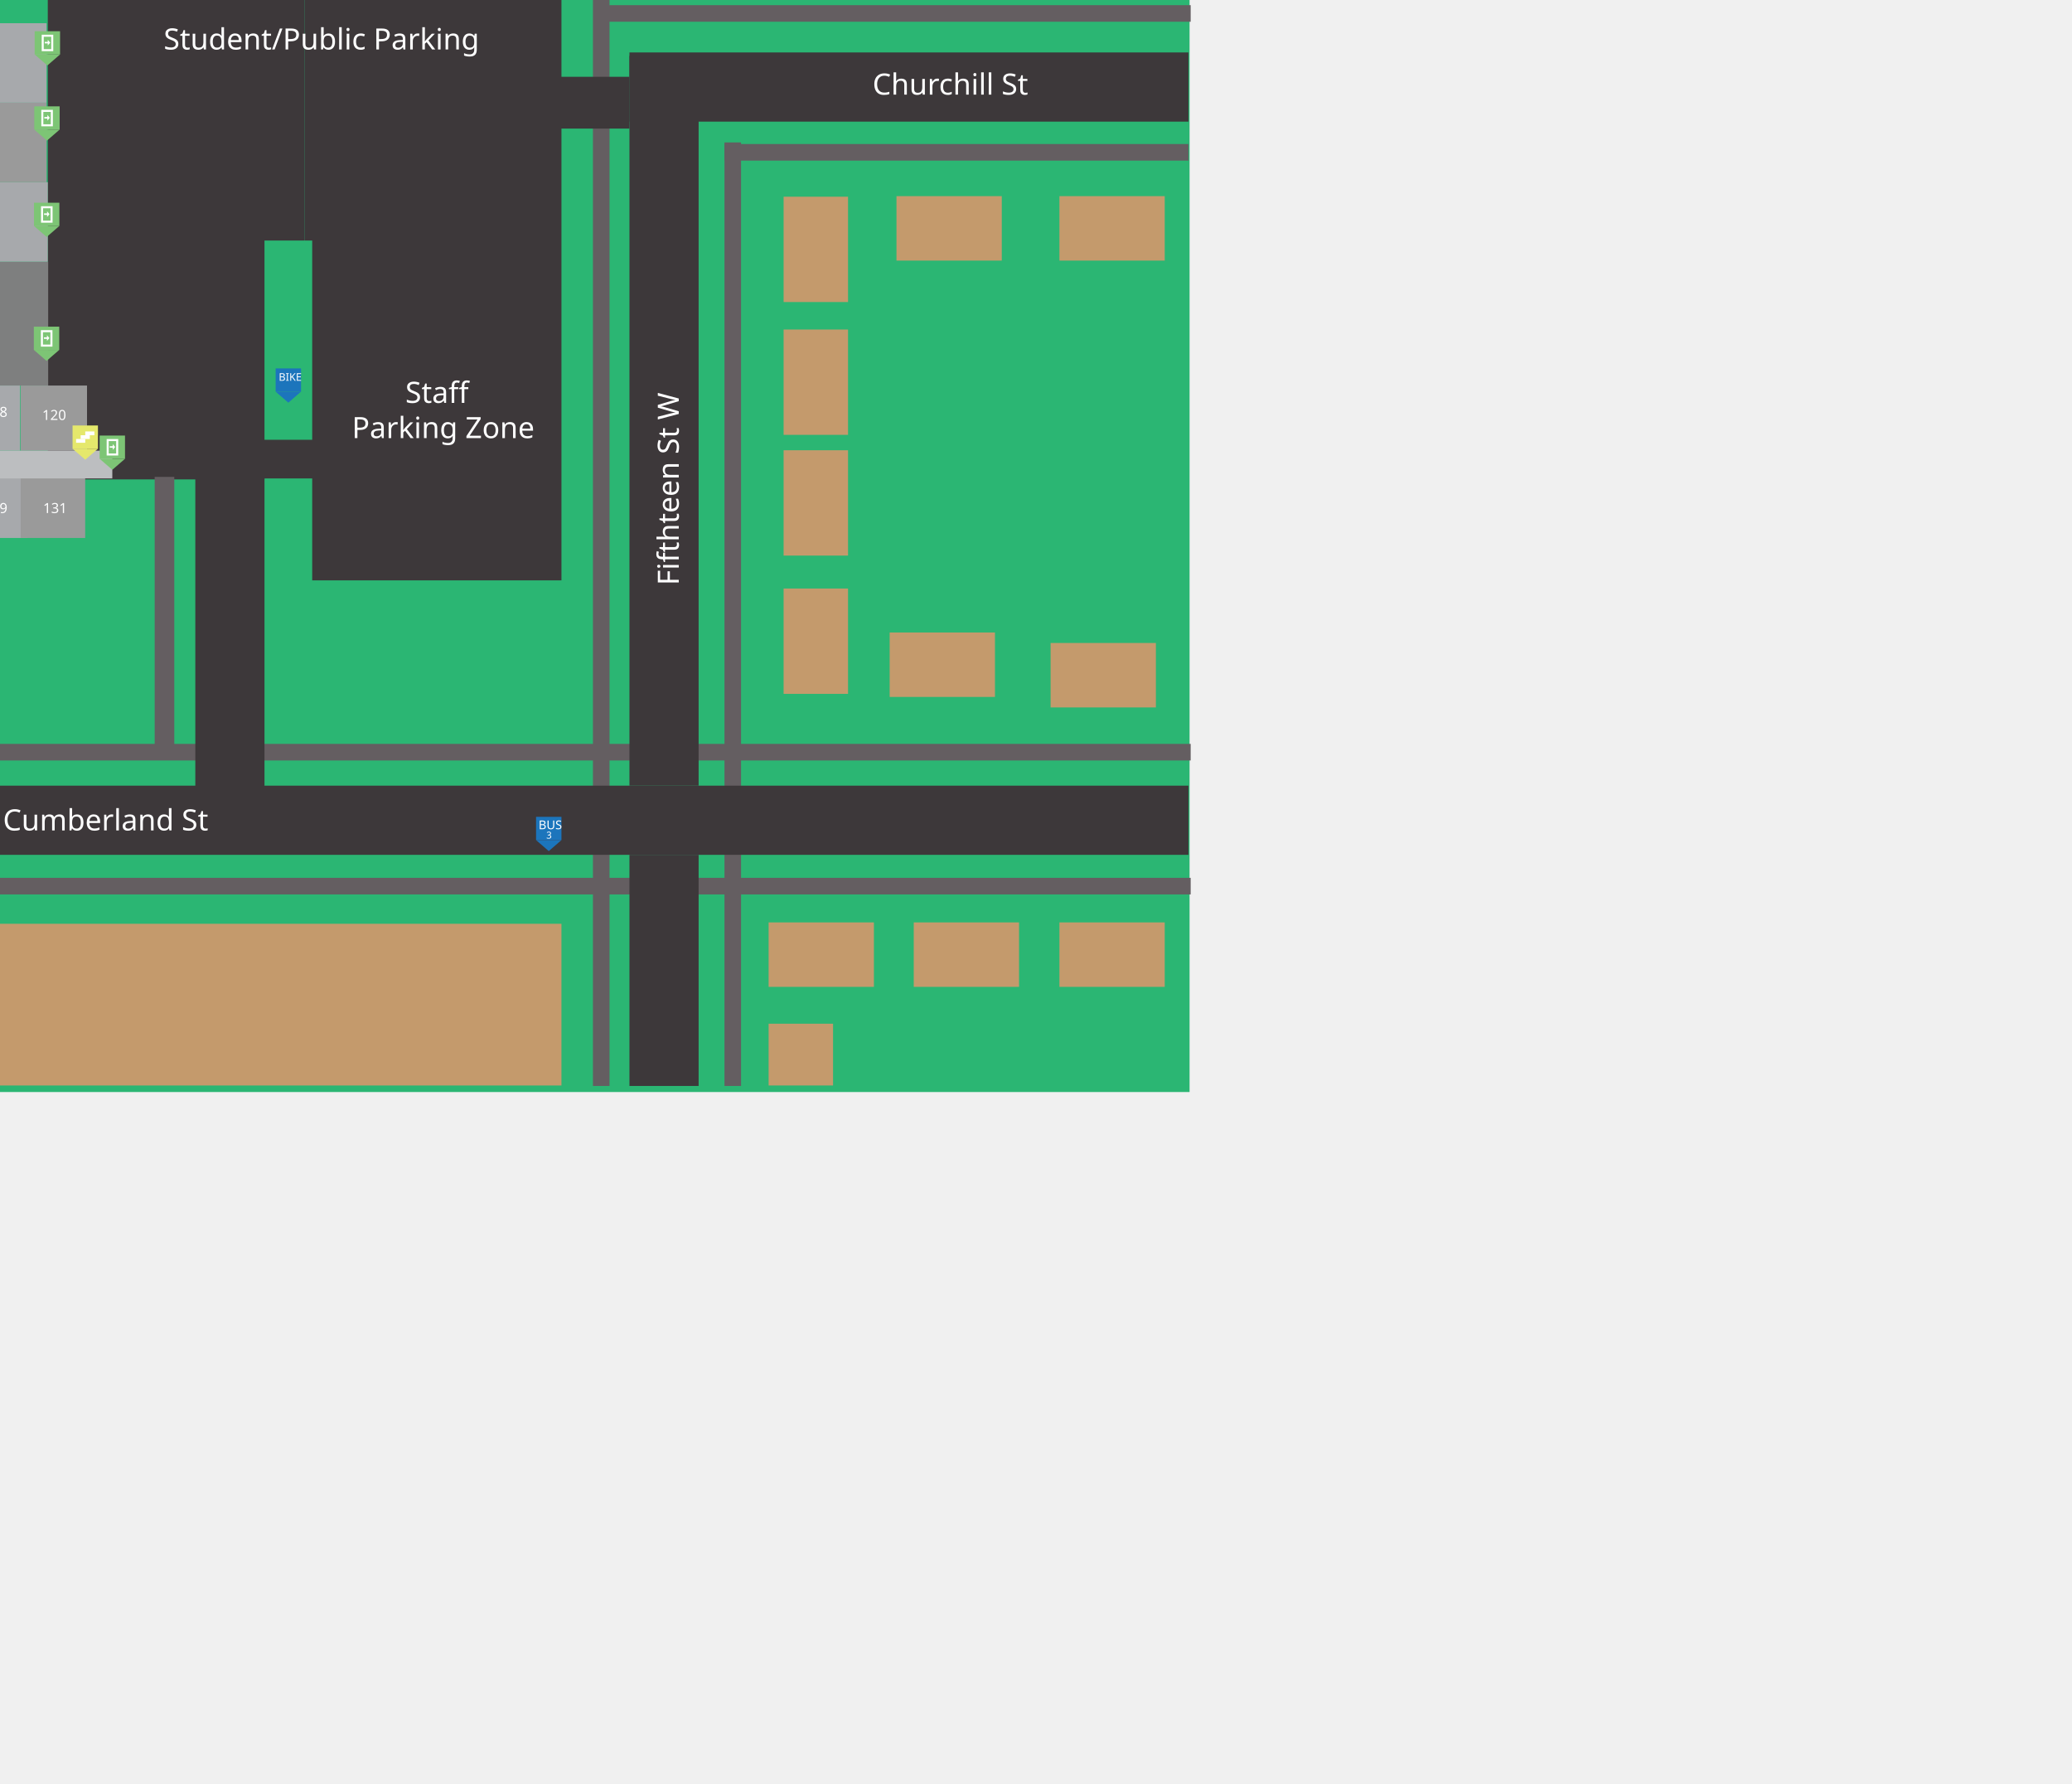
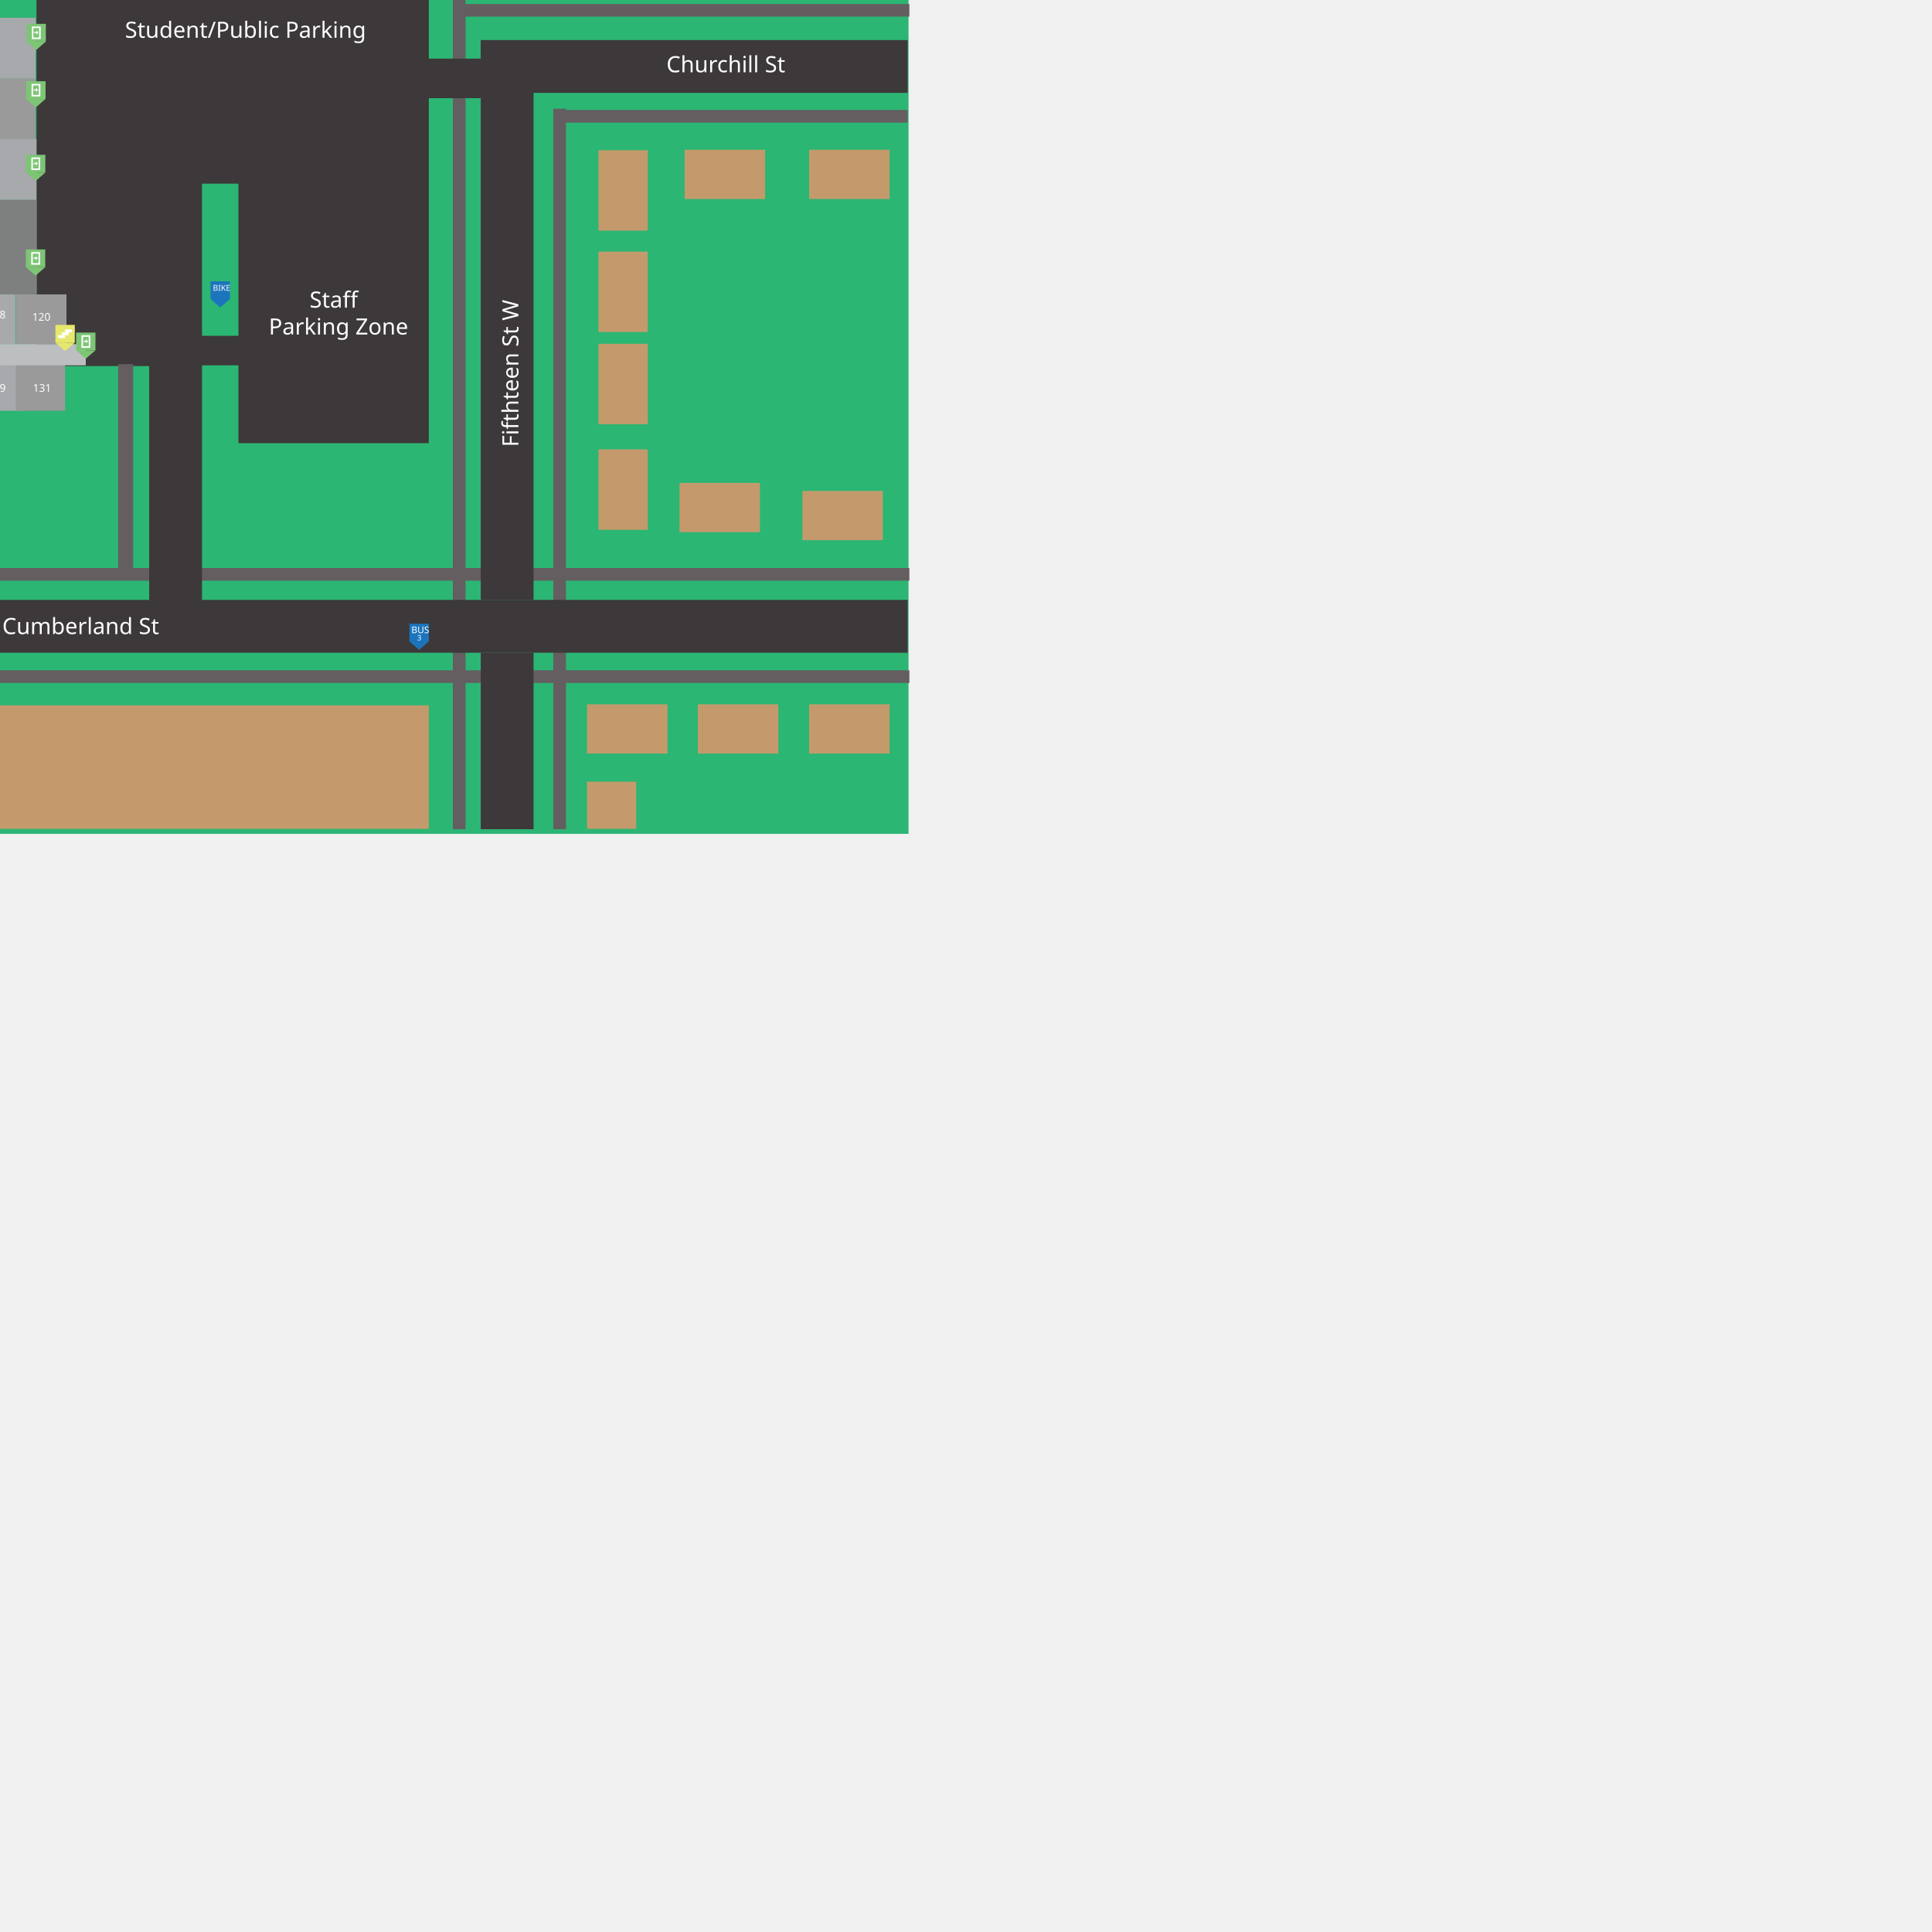
- <svg xmlns="http://www.w3.org/2000/svg" version="1.0" id="Layer_1" x="0px" y="0px" xml:space="preserve">
+ <svg xmlns="http://www.w3.org/2000/svg" version="1.0" id="Layer_1" x="0px" y="0px" width="5000px" height="5000px" viewBox="0 0 5000 5000" enable-background="new 0 0 0 0" xml:space="preserve">
  <rect x="-1739.838" y="-1353.998" fill="#2BB673" width="4091.112" height="3511.964" />
  <rect x="-1739.838" y="45.842" fill="#6D6E71" width="774.14" height="1015.501" />
  <rect x="-1449.428" y="945.362" fill="#9A9A9A" width="449.448" height="119.164" />
  <rect x="94.442" y="-134.263" fill="#3D383A" width="507.655" height="1081.632" />
  <rect x="-1008.969" y="945.457" fill="#BCBEC0" width="130.766" height="117.616" />
  <rect x="-1580.524" y="517.079" fill="#BCBEC0" width="672.974" height="428.378" />
  <rect x="-973.333" y="947.076" fill="#A7A9AC" width="59.495" height="31.994" />
  <polygon fill="#E5E86C" points="-990.923,1027.518 -1003.465,1016.656 -1016.007,1005.794 -990.923,1005.794 -965.838,1005.794   -978.381,1016.656 " />
  <rect x="-1016.007" y="959.868" fill="#E5E86C" width="50.169" height="45.926" />
  <rect x="-1009.036" y="986.553" fill="#FFFFFF" width="18.113" height="7.441" />
  <rect x="-999.979" y="979.109" fill="#FFFFFF" width="18.114" height="7.443" />
  <rect x="-990.922" y="971.668" fill="#FFFFFF" width="18.113" height="7.441" />
  <polygon fill="#E5E86C" points="-943.586,958.23 -956.128,947.369 -968.67,936.507 -943.586,936.507 -918.501,936.507   -931.044,947.369 " />
  <rect x="-968.67" y="890.581" fill="#E5E86C" width="50.169" height="45.926" />
  <rect x="-955.821" y="909.213" fill="none" stroke="#FFFFFF" stroke-width="3" stroke-miterlimit="10" width="24.473" height="17.844" />
  <line fill="none" stroke="#FFFFFF" stroke-width="3" stroke-miterlimit="10" x1="-950.217" y1="905.908" x2="-950.217" y2="897.517" />
  <polygon fill="#FFFFFF" points="-950.217,895.089 -947.414,897.516 -944.611,899.943 -950.217,899.943 -955.821,899.943   -953.019,897.516 " />
  <line fill="none" stroke="#FFFFFF" stroke-width="3" stroke-miterlimit="10" x1="-936.953" y1="894.534" x2="-936.953" y2="902.926" />
  <polygon fill="#FFFFFF" points="-936.953,905.354 -939.756,902.927 -942.559,900.499 -936.953,900.499 -931.349,900.499   -934.151,902.927 " />
  <rect x="-907.551" y="745.088" fill="#A7A9AC" width="103.072" height="145.493" />
  <rect x="-804.479" y="835.705" fill="#BCBEC0" width="29.498" height="54.876" />
  <rect x="-804.479" y="745.088" fill="#9A9A9A" width="101.834" height="90.617" />
  <rect x="-774.98" y="835.705" fill="#9A9A9A" width="72.336" height="54.876" />
  <rect x="-702.645" y="835.705" fill="#A7A9AC" width="72.336" height="54.876" />
  <rect x="-630.309" y="835.705" fill="#BCBEC0" width="29.498" height="54.876" />
  <rect x="-702.645" y="745.088" fill="#A7A9AC" width="101.834" height="90.617" />
  <rect x="-600.811" y="779.587" fill="#9A9A9A" width="101.834" height="110.994" />
  <rect x="-979.621" y="517.079" fill="#BCBEC0" width="814.898" height="36.876" />
  <rect x="-600.811" y="745.088" fill="#9A9A9A" width="44.819" height="59.998" />
  <rect x="-804.479" y="553.955" fill="#7E7F7F" width="305.502" height="191.133" />
  <rect x="-555.991" y="745.088" fill="#7E7F7F" width="57.015" height="34.499" />
  <rect x="-907.551" y="699.021" fill="#7E7F7F" width="103.072" height="46.496" />
  <rect x="-906.313" y="553.955" fill="#9A9A9A" width="101.834" height="145.065" />
  <rect x="-878.203" y="943.909" fill="#A7A9AC" width="101.834" height="119.164" />
  <polygon fill="#E5E86C" points="-896.256,1027.819 -908.798,1016.958 -921.34,1006.096 -896.256,1006.096 -871.171,1006.096   -883.714,1016.958 " />
  <rect x="-921.34" y="960.17" fill="#E5E86C" width="50.169" height="45.926" />
  <rect x="-914.369" y="986.854" fill="#FFFFFF" width="18.113" height="7.441" />
  <rect x="-905.313" y="979.411" fill="#FFFFFF" width="18.114" height="7.443" />
  <rect x="-896.255" y="971.97" fill="#FFFFFF" width="18.113" height="7.441" />
  <polygon fill="#E5E86C" points="-844.287,1016.957 -856.829,1006.096 -869.371,995.233 -844.287,995.233 -819.202,995.233   -831.745,1006.096 " />
  <rect x="-869.371" y="949.308" fill="#E5E86C" width="50.169" height="45.926" />
  <rect x="-862.4" y="975.992" fill="#FFFFFF" width="18.113" height="7.441" />
  <rect x="-853.344" y="968.549" fill="#FFFFFF" width="18.114" height="7.443" />
  <rect x="-844.286" y="961.107" fill="#FFFFFF" width="18.113" height="7.441" />
  <rect x="-776.369" y="944.683" fill="#9A9A9A" width="277.393" height="119.164" />
  <rect x="-659.786" y="943.909" fill="#A7A9AC" width="44.227" height="122.07" />
  <rect x="-450.996" y="945.362" fill="#A7A9AC" width="56.997" height="122.07" />
  <polygon fill="#E5E86C" points="-422.498,1030.723 -435.04,1019.861 -447.582,1008.999 -422.498,1008.999 -397.413,1008.999   -409.956,1019.861 " />
  <rect x="-447.582" y="963.073" fill="#E5E86C" width="50.169" height="45.926" />
  <rect x="-440.611" y="989.758" fill="#FFFFFF" width="18.113" height="7.441" />
  <rect x="-431.555" y="982.314" fill="#FFFFFF" width="18.114" height="7.443" />
  <rect x="-422.497" y="974.873" fill="#FFFFFF" width="18.113" height="7.441" />
  <path fill="#CD73AE" d="M-844.98,913.544" />
  <rect x="-452.301" y="790.396" fill="#A7A9AC" width="119.799" height="100.185" />
  <rect x="-332.502" y="790.396" fill="#9A9A9A" width="119.799" height="100.185" />
  <rect x="-452.301" y="690.212" fill="#9A9A9A" width="112.299" height="100.185" />
  <rect x="-340.002" y="690.212" fill="#A7A9AC" width="127.299" height="100.185" />
  <rect x="-452.301" y="553.955" fill="#A7A9AC" width="107.519" height="136.257" />
  <rect x="-332.502" y="553.955" fill="#9A9A9A" width="119.799" height="136.257" />
  <rect x="-349.501" y="553.955" fill="#7E7F7F" width="33.998" height="136.257" />
  <rect x="-164.723" y="761.879" fill="#9A9A9A" width="102.207" height="128.702" />
  <polygon fill="#27AAE1" points="-113.62,851.659 -126.162,840.798 -138.704,829.936 -113.62,829.936 -88.535,829.936   -101.078,840.798 " />
  <rect x="-138.704" y="784.01" fill="#27AAE1" width="50.169" height="45.926" />
  <circle fill="#FFFFFF" cx="-125.619" cy="795.703" r="3.318" />
  <rect x="-128.938" y="799.986" fill="#FFFFFF" width="6.637" height="14.299" />
  <rect x="-128.938" y="814.285" fill="#FFFFFF" width="2.627" height="9.734" />
  <rect x="-125.066" y="814.285" fill="#FFFFFF" width="2.766" height="9.734" />
  <rect x="-122.301" y="799.986" fill="#FFFFFF" width="2.766" height="9.734" />
  <rect x="-131.703" y="799.986" fill="#FFFFFF" width="2.766" height="9.734" />
  <rect x="-115.103" y="791.854" transform="matrix(0.9806 0.1959 -0.1959 0.9806 156.2878 37.9564)" fill="#FFFFFF" width="2.767" height="34.276" />
  <circle fill="#FFFFFF" cx="-100.344" cy="795.554" r="3.318" />
  <rect x="-103.662" y="814.136" fill="#FFFFFF" width="2.627" height="9.734" />
  <rect x="-99.791" y="814.136" fill="#FFFFFF" width="2.766" height="9.734" />
  <rect x="-98.409" y="798.988" transform="matrix(0.9001 -0.4356 0.4356 0.9001 -359.8463 38.0078)" fill="#FFFFFF" width="2.766" height="9.735" />
  <rect x="-105.045" y="798.988" transform="matrix(0.8936 0.4489 -0.4489 0.8936 349.8253 132.0827)" fill="#FFFFFF" width="2.765" height="9.735" />
  <polygon fill="#FFFFFF" points="-100.343,799.839 -96.999,806.986 -93.656,814.138 -100.343,814.138 -107.028,814.138   -103.685,806.986 " />
  <rect x="-164.723" y="517.079" fill="#7E7F7F" width="259.953" height="244.8" />
  <rect x="-62.516" y="761.879" fill="#A7A9AC" width="102.207" height="128.702" />
  <rect x="40.896" y="761.879" fill="#9A9A9A" width="131.104" height="128.702" />
  <rect x="-62.516" y="943.909" fill="#A7A9AC" width="116.516" height="119.164" />
  <rect x="40.896" y="943.909" fill="#9A9A9A" width="127.485" height="119.164" />
  <rect x="-172" y="943.909" fill="#9A9A9A" width="109.34" height="119.164" />
  <rect x="143.418" y="840.797" fill="#E5E86C" width="50.169" height="45.926" />
  <rect x="150.389" y="867.481" fill="#FFFFFF" width="18.113" height="7.441" />
  <rect x="159.445" y="860.038" fill="#FFFFFF" width="18.114" height="7.443" />
  <rect x="168.503" y="852.597" fill="#FFFFFF" width="18.113" height="7.441" />
  <rect x="-164.723" y="360" fill="#A7A9AC" width="259.165" height="157.079" />
  <rect x="-164.723" y="202.921" fill="#9A9A9A" width="256.723" height="157.079" />
  <rect x="-164.723" y="45.842" fill="#A7A9AC" width="256.723" height="157.079" />
  <rect x="-468.363" y="360" fill="#A7A9AC" width="256.723" height="157.079" />
  <rect x="-460.863" y="45.842" fill="#A7A9AC" width="256.723" height="198.158" />
  <rect x="-460.863" y="218" fill="#9A9A9A" width="256.723" height="142" />
  <rect x="-212.703" y="45.842" fill="#BCBEC0" width="47.98" height="844.739" />
  <rect x="-540" y="360" fill="#A7A9AC" width="52.802" height="157.079" />
  <rect x="-907.551" y="45.842" fill="#7E7F7F" width="420.353" height="314.158" />
  <rect x="-393.999" y="941.389" fill="#9A9A9A" width="117.332" height="126.044" />
  <rect x="-498.977" y="45.842" fill="#BCBEC0" width="47.98" height="844.739" />
  <rect x="-283" y="945.362" fill="#A7A9AC" width="117.34" height="119.164" />
  <rect x="-907.551" y="890.581" fill="#BCBEC0" width="1129.551" height="54.876" />
  <rect x="-981.865" y="45.842" fill="#BCBEC0" width="74.507" height="657.988" />
  <rect x="-907.551" y="360" fill="#9A9A9A" width="367.551" height="157.079" />
  <polygon fill="#E5E86C" points="-871.172,408.66 -883.714,397.799 -896.256,386.937 -871.172,386.937 -846.087,386.937   -858.63,397.799 " />
  <rect x="-896.256" y="341.011" fill="#E5E86C" width="50.169" height="45.926" />
  <rect x="-889.285" y="367.696" fill="#FFFFFF" width="18.113" height="7.441" />
  <rect x="-880.229" y="360.252" fill="#FFFFFF" width="18.114" height="7.443" />
  <rect x="-871.171" y="352.811" fill="#FFFFFF" width="18.113" height="7.441" />
  <rect x="-1508.454" y="553.955" fill="#A7A9AC" width="528.833" height="336.626" />
  <rect x="-1194" y="45.842" fill="#9A9A9A" width="212.135" height="126.158" />
  <polygon fill="#E5E86C" points="-1135.832,132.762 -1148.374,121.9 -1160.916,111.038 -1135.832,111.038 -1110.747,111.038   -1123.29,121.9 " />
  <rect x="-1160.916" y="65.112" fill="#E5E86C" width="50.169" height="45.926" />
  <rect x="-1153.945" y="91.797" fill="#FFFFFF" width="18.113" height="7.441" />
  <rect x="-1144.889" y="84.354" fill="#FFFFFF" width="18.114" height="7.443" />
  <rect x="-1135.831" y="76.912" fill="#FFFFFF" width="18.113" height="7.441" />
  <polygon fill="#27AAE1" points="-856.015,947.368 -868.557,936.507 -881.099,925.645 -856.015,925.645 -830.93,925.645   -843.473,936.507 " />
  <rect x="-881.099" y="879.719" fill="#27AAE1" width="50.169" height="45.926" />
  <path fill="#FFFFFF" d="M-844.98,909.612c0-6.066-11.033-21.9-11.033-21.9s-10.931,15.834-10.931,21.9  c0,6.065,4.916,10.981,10.982,10.981C-849.899,920.594-844.98,915.678-844.98,909.612z" />
  <path fill="#CD73AE" d="M-286.653,918.02" />
  <polygon fill="#27AAE1" points="-297.688,951.844 -310.229,940.982 -322.771,930.12 -297.688,930.12 -272.603,930.12   -285.146,940.982 " />
  <rect x="-322.771" y="884.194" fill="#27AAE1" width="50.169" height="45.926" />
  <path fill="#FFFFFF" d="M-286.653,914.088c0-6.066-11.033-21.9-11.033-21.9s-10.931,15.834-10.931,21.9  c0,6.065,4.916,10.981,10.982,10.981C-291.572,925.069-286.653,920.153-286.653,914.088z" />
  <path fill="#CD73AE" d="M-213.297,690.213" />
  <polygon fill="#27AAE1" points="-224.331,724.037 -236.873,713.176 -249.415,702.313 -224.331,702.313 -199.246,702.313   -211.789,713.176 " />
  <rect x="-249.415" y="656.387" fill="#27AAE1" width="50.169" height="45.926" />
  <path fill="#FFFFFF" d="M-213.297,686.281c0-6.066-11.033-21.9-11.033-21.9s-10.931,15.834-10.931,21.9  c0,6.064,4.916,10.98,10.982,10.98C-218.216,697.262-213.297,692.346-213.297,686.281z" />
  <path fill="#CD73AE" d="M-1386.051,592.664" />
  <polygon fill="#27AAE1" points="-1397.085,626.488 -1409.627,615.627 -1422.169,604.764 -1397.085,604.764 -1372,604.764   -1384.543,615.627 " />
  <rect x="-1422.169" y="558.838" fill="#27AAE1" width="50.169" height="45.926" />
  <path fill="#FFFFFF" d="M-1386.051,588.732c0-6.066-11.033-21.9-11.033-21.9s-10.931,15.834-10.931,21.9  c0,6.064,4.916,10.98,10.982,10.98C-1390.97,599.713-1386.051,594.797-1386.051,588.732z" />
  <path fill="#CD73AE" d="M-1076.192,592.664" />
  <polygon fill="#27AAE1" points="-1087.227,626.488 -1099.769,615.627 -1112.311,604.764 -1087.227,604.764 -1062.142,604.764   -1074.685,615.627 " />
  <rect x="-1112.311" y="558.838" fill="#27AAE1" width="50.169" height="45.926" />
  <path fill="#FFFFFF" d="M-1076.192,588.732c0-6.066-11.033-21.9-11.033-21.9s-10.931,15.834-10.931,21.9  c0,6.064,4.916,10.98,10.982,10.98C-1081.111,599.713-1076.192,594.797-1076.192,588.732z" />
  <path fill="#CD73AE" d="M-487.943,468.273" />
  <polygon fill="#27AAE1" points="-498.978,502.098 -511.52,491.236 -524.062,480.373 -498.978,480.373 -473.893,480.373   -486.436,491.236 " />
  <rect x="-524.062" y="434.447" fill="#27AAE1" width="50.169" height="45.926" />
  <path fill="#FFFFFF" d="M-487.943,464.342c0-6.066-11.033-21.9-11.033-21.9s-10.931,15.834-10.931,21.9  c0,6.064,4.916,10.98,10.982,10.98C-492.862,475.322-487.943,470.406-487.943,464.342z" />
  <polygon fill="#E5E86C" points="168.502,908.446 155.96,897.585 143.418,886.723 168.502,886.723 193.587,886.723 181.044,897.585   " />
  <rect x="-614.193" y="1063.613" fill="#A7A9AC" width="115.217" height="71.457" />
  <rect x="-450.01" y="1067.433" fill="#7E7F7F" width="115.217" height="199.631" />
  <rect x="-614.657" y="1135.07" fill="#9A9A9A" width="117.332" height="131.993" />
  <rect x="-498.977" y="916.908" fill="#BCBEC0" width="47.98" height="350.155" />
  <polygon fill="#E06E6E" points="-498.978,1051.084 -511.52,1040.223 -524.062,1029.36 -498.978,1029.36 -473.893,1029.36   -486.436,1040.223 " />
  <rect x="-524.062" y="983.435" fill="#E06E6E" width="50.169" height="45.926" />
  <rect x="-501.979" y="994.745" fill="#FFFFFF" width="5.75" height="24.189" />
  <rect x="-511.072" y="1003.965" fill="#FFFFFF" width="24.189" height="5.75" />
  <rect x="-1580.524" y="944.684" fill="#BCBEC0" width="130.766" height="117.616" />
  <polygon fill="#E5E86C" points="-1562.498,1012.656 -1575.04,1001.795 -1587.582,990.933 -1562.498,990.933 -1537.413,990.933   -1549.956,1001.795 " />
  <rect x="-1587.582" y="945.007" fill="#E5E86C" width="50.169" height="45.926" />
  <rect x="-1580.611" y="971.691" fill="#FFFFFF" width="18.113" height="7.441" />
  <rect x="-1571.555" y="964.248" fill="#FFFFFF" width="18.114" height="7.443" />
  <rect x="-1562.497" y="956.807" fill="#FFFFFF" width="18.113" height="7.441" />
  <polygon fill="#E5E86C" points="-1467.542,1012.895 -1480.084,1002.033 -1492.626,991.171 -1467.542,991.171 -1442.457,991.171   -1455,1002.033 " />
  <rect x="-1492.626" y="945.245" fill="#E5E86C" width="50.169" height="45.926" />
  <rect x="-1485.655" y="971.93" fill="#FFFFFF" width="18.113" height="7.441" />
  <rect x="-1476.599" y="964.486" fill="#FFFFFF" width="18.114" height="7.443" />
  <rect x="-1467.541" y="957.045" fill="#FFFFFF" width="18.113" height="7.441" />
  <polygon fill="#7DC575" points="-473.894,1260.736 -486.436,1249.875 -498.978,1239.013 -473.894,1239.013 -448.809,1239.013   -461.352,1249.875 " />
  <rect x="-498.978" y="1193.087" fill="#7DC575" width="50.169" height="45.926" />
  <rect x="-483.063" y="1202.005" fill="none" stroke="#FFFFFF" stroke-width="4" stroke-miterlimit="10" width="18.835" height="28.5" />
  <line fill="none" stroke="#FFFFFF" stroke-width="3" stroke-miterlimit="10" x1="-479.055" y1="1215.642" x2="-470.663" y2="1215.642" />
  <polygon fill="#FFFFFF" points="-468.235,1215.642 -470.662,1218.444 -473.09,1221.247 -473.09,1215.642 -473.09,1210.037   -470.662,1212.84 " />
  <polygon fill="#7DC575" points="222,928.358 209.458,917.497 196.916,906.635 222,906.635 247.085,906.635 234.542,917.497 " />
  <rect x="196.916" y="860.709" fill="#7DC575" width="50.169" height="45.926" />
  <rect x="212.831" y="869.627" fill="none" stroke="#FFFFFF" stroke-width="4" stroke-miterlimit="10" width="18.835" height="28.5" />
  <line fill="none" stroke="#FFFFFF" stroke-width="3" stroke-miterlimit="10" x1="216.839" y1="883.264" x2="225.23" y2="883.264" />
  <polygon fill="#FFFFFF" points="227.658,883.264 225.231,886.066 222.804,888.869 222.804,883.264 222.804,877.659 225.231,880.462   " />
  <rect x="-968.525" y="1006.397" fill="#7DC575" width="50.169" height="45.926" />
  <rect x="-952.61" y="1015.315" fill="none" stroke="#FFFFFF" stroke-width="4" stroke-miterlimit="10" width="18.835" height="28.5" />
  <line fill="none" stroke="#FFFFFF" stroke-width="3" stroke-miterlimit="10" x1="-948.603" y1="1028.952" x2="-940.211" y2="1028.952" />
  <polygon fill="#FFFFFF" points="-937.783,1028.952 -940.21,1031.755 -942.638,1034.558 -942.638,1028.952 -942.638,1023.348   -940.21,1026.15 " />
  <polygon fill="#7DC575" points="-1515.142,1061.343 -1527.684,1050.481 -1540.226,1039.619 -1515.142,1039.619 -1490.057,1039.619   -1502.6,1050.481 " />
  <rect x="-1540.226" y="993.693" fill="#7DC575" width="50.169" height="45.926" />
  <rect x="-1524.311" y="1002.611" fill="none" stroke="#FFFFFF" stroke-width="4" stroke-miterlimit="10" width="18.835" height="28.5" />
  <line fill="none" stroke="#FFFFFF" stroke-width="3" stroke-miterlimit="10" x1="-1520.303" y1="1016.248" x2="-1511.911" y2="1016.248" />
  <polygon fill="#FFFFFF" points="-1509.483,1016.248 -1511.91,1019.051 -1514.338,1021.854 -1514.338,1016.248 -1514.338,1010.644   -1511.91,1013.446 " />
  <polygon fill="#7DC575" points="-944.612,53.212 -957.154,42.351 -969.696,31.488 -944.612,31.488 -919.527,31.488 -932.07,42.351   " />
  <rect x="-969.696" y="-14.438" fill="#7DC575" width="50.169" height="45.926" />
  <rect x="-953.781" y="-5.52" fill="none" stroke="#FFFFFF" stroke-width="4" stroke-miterlimit="10" width="18.835" height="28.5" />
  <line fill="none" stroke="#FFFFFF" stroke-width="3" stroke-miterlimit="10" x1="-949.773" y1="8.117" x2="-941.382" y2="8.117" />
  <polygon fill="#FFFFFF" points="-938.954,8.117 -941.381,10.92 -943.809,13.723 -943.809,8.117 -943.809,2.513 -941.381,5.315 " />
  <polygon fill="#7DC575" points="-862.114,56.805 -874.656,45.944 -887.198,35.082 -862.114,35.082 -837.029,35.082 -849.572,45.944   " />
  <rect x="-887.198" y="-10.844" fill="#7DC575" width="50.169" height="45.926" />
  <rect x="-871.283" y="-1.926" fill="none" stroke="#FFFFFF" stroke-width="4" stroke-miterlimit="10" width="18.835" height="28.5" />
  <line fill="none" stroke="#FFFFFF" stroke-width="3" stroke-miterlimit="10" x1="-867.275" y1="11.71" x2="-858.884" y2="11.71" />
  <polygon fill="#FFFFFF" points="-856.456,11.71 -858.883,14.513 -861.311,17.316 -861.311,11.71 -861.311,6.106 -858.883,8.909 " />
  <polygon fill="#7DC575" points="-540.001,56.805 -552.543,45.944 -565.085,35.082 -540.001,35.082 -514.916,35.082 -527.459,45.944   " />
  <rect x="-565.085" y="-10.844" fill="#7DC575" width="50.169" height="45.926" />
  <rect x="-549.17" y="-1.926" fill="none" stroke="#FFFFFF" stroke-width="4" stroke-miterlimit="10" width="18.835" height="28.5" />
  <line fill="none" stroke="#FFFFFF" stroke-width="3" stroke-miterlimit="10" x1="-545.162" y1="11.71" x2="-536.771" y2="11.71" />
  <polygon fill="#FFFFFF" points="-534.343,11.71 -536.77,14.513 -539.197,17.316 -539.197,11.71 -539.197,6.106 -536.77,8.909 " />
  <polygon fill="#7DC575" points="-468.364,56.805 -480.906,45.944 -493.448,35.082 -468.364,35.082 -443.279,35.082 -455.822,45.944   " />
  <rect x="-493.448" y="-10.844" fill="#7DC575" width="50.169" height="45.926" />
  <rect x="-477.533" y="-1.926" fill="none" stroke="#FFFFFF" stroke-width="4" stroke-miterlimit="10" width="18.835" height="28.5" />
  <line fill="none" stroke="#FFFFFF" stroke-width="3" stroke-miterlimit="10" x1="-473.525" y1="11.71" x2="-465.134" y2="11.71" />
  <polygon fill="#FFFFFF" points="-462.706,11.71 -465.133,14.513 -467.561,17.316 -467.561,11.71 -467.561,6.106 -465.133,8.909 " />
  <polygon fill="#7DC575" points="-189.68,56.805 -202.222,45.944 -214.764,35.082 -189.68,35.082 -164.595,35.082 -177.138,45.944   " />
  <rect x="-214.764" y="-10.844" fill="#7DC575" width="50.169" height="45.926" />
  <rect x="-198.849" y="-1.926" fill="none" stroke="#FFFFFF" stroke-width="4" stroke-miterlimit="10" width="18.835" height="28.5" />
  <line fill="none" stroke="#FFFFFF" stroke-width="3" stroke-miterlimit="10" x1="-194.841" y1="11.71" x2="-186.449" y2="11.71" />
  <polygon fill="#FFFFFF" points="-184.021,11.71 -186.448,14.513 -188.876,17.316 -188.876,11.71 -188.876,6.106 -186.448,8.909 " />
  <rect x="-452.301" y="-134.263" fill="#9A9A9A" width="127.799" height="78.195" />
  <rect x="-324.502" y="-134.263" fill="#A7A9AC" width="127.799" height="78.195" />
  <rect x="-199.246" y="-134.263" fill="#9A9A9A" width="127.799" height="78.195" />
  <rect x="-71.447" y="-134.263" fill="#A7A9AC" width="127.799" height="78.195" />
  <rect x="54" y="-134.263" fill="#9A9A9A" width="127.799" height="78.195" />
  <rect x="-1016.713" y="-134.263" fill="#9A9A9A" width="127.799" height="78.195" />
  <rect x="-888.914" y="-134.263" fill="#A7A9AC" width="127.799" height="78.195" />
  <rect x="-763.658" y="-134.263" fill="#9A9A9A" width="127.799" height="78.195" />
  <rect x="602.098" y="-56.068" fill="#3D383A" width="507.655" height="1202.932" />
  <rect x="522.787" y="475.322" fill="#2BB673" width="94.313" height="785.414" />
  <text transform="matrix(1 0 0 1 323.4404 97.7695)" fill="#FFFFFF" font-family="'MyriadPro-Regular'" font-size="58">Student/Public Parking</text>
  <text transform="matrix(1 0 0 1 801.1455 796.1104)">
    <tspan x="0" y="0" fill="#FFFFFF" font-family="'MyriadPro-Regular'" font-size="58">Staff</tspan>
    <tspan x="-105.529" y="69.6" fill="#FFFFFF" font-family="'MyriadPro-Regular'" font-size="58">Parking Zone</tspan>
  </text>
  <rect x="501.588" y="869.049" fill="#3D383A" width="136.711" height="76.408" />
  <rect x="1244.163" y="103.644" fill="#3D383A" width="1104.927" height="136.711" />
  <rect x="1172" y="-1366" fill="#645E61" width="32.763" height="3511.964" />
  <rect x="-1742.021" y="1470.001" fill="#645E61" width="4095.479" height="32.763" />
  <rect x="-1742.021" y="1734.712" fill="#645E61" width="4095.479" height="32.763" />
  <rect x="1432" y="281.46" fill="#645E61" width="32.763" height="1864.503" />
  <rect x="1432" y="284.618" fill="#645E61" width="917.09" height="32.763" />
  <rect x="1188.381" y="10.193" fill="#645E61" width="1165.076" height="32.763" />
  <rect x="-496.776" y="1263.757" fill="#645E61" width="38.8" height="222.626" />
  <rect x="-1008.373" y="1061.343" fill="#645E61" width="130.361" height="408.658" />
  <rect x="-822.085" y="996.897" fill="#7DC575" width="50.169" height="45.926" />
  <rect x="-806.17" y="1005.815" fill="none" stroke="#FFFFFF" stroke-width="4" stroke-miterlimit="10" width="18.835" height="28.5" />
  <line fill="none" stroke="#FFFFFF" stroke-width="3" stroke-miterlimit="10" x1="-802.162" y1="1019.452" x2="-793.771" y2="1019.452" />
  <polygon fill="#FFFFFF" points="-791.343,1019.452 -793.77,1022.255 -796.197,1025.058 -796.197,1019.452 -796.197,1013.848   -793.77,1016.65 " />
  <rect x="-705.348" y="1686.071" fill="#3D383A" width="91.124" height="354.883" />
  <rect x="-623.963" y="1821.932" fill="#3D383A" width="340.963" height="219.022" />
  <polygon fill="#00AEEF" points="-473.091,1931.162 -485.633,1920.301 -498.175,1909.438 -473.091,1909.438 -448.006,1909.438   -460.549,1920.301 " />
  <rect x="-498.175" y="1863.513" fill="#00AEEF" width="50.169" height="45.926" />
  <text transform="matrix(1 0 0 1 -481.3359 1897.195)" fill="#FFFFFF" font-family="'MyriadPro-Regular'" font-size="31">P</text>
  <polygon fill="#7DC575" points="-943.441,1074.047 -955.983,1063.186 -968.525,1052.323 -943.441,1052.323 -918.356,1052.323   -930.899,1063.186 " />
  <rect x="-1581.288" y="1062.734" fill="#645E61" width="130.361" height="408.658" />
  <rect x="-1449.759" y="1221.247" fill="#645E61" width="440.723" height="250.146" />
  <rect x="305.718" y="942.372" fill="#645E61" width="38.8" height="544.011" />
  <rect x="-1742.021" y="1552.547" fill="#3D383A" width="4091.111" height="136.711" />
  <rect x="1244.163" y="110.41" fill="#3D383A" width="136.711" height="1442.138" />
  <rect x="1244.163" y="1689.258" fill="#3D383A" width="136.711" height="456.706" />
  <rect x="1010.49" y="151.749" fill="#3D383A" width="233.673" height="102.344" />
  <rect x="1548.854" y="388.718" fill="#C49A6C" width="127.352" height="208.14" />
  <rect x="1548.854" y="651.174" fill="#C49A6C" width="127.352" height="208.139" />
  <rect x="1548.854" y="889.757" fill="#C49A6C" width="127.352" height="208.14" />
  <rect x="1548.854" y="1162.994" fill="#C49A6C" width="127.352" height="208.139" />
  <rect x="1758.511" y="1249.875" fill="#C49A6C" width="208.139" height="127.353" />
  <rect x="2076.593" y="1270.618" fill="#C49A6C" width="208.139" height="127.353" />
  <rect x="1771.961" y="387.602" fill="#C49A6C" width="208.139" height="127.353" />
  <rect x="2094.044" y="387.602" fill="#C49A6C" width="208.139" height="127.353" />
  <rect x="1260.044" y="-197.939" fill="#C49A6C" width="208.139" height="127.353" />
  <rect x="1548.854" y="-197.939" fill="#C49A6C" width="208.139" height="127.353" />
  <rect x="1862.58" y="-197.939" fill="#C49A6C" width="208.139" height="127.353" />
  <rect x="2124.666" y="-197.94" fill="#C49A6C" width="208.139" height="127.353" />
  <rect x="2094.044" y="1822.799" fill="#C49A6C" width="208.139" height="127.353" />
  <rect x="1806.093" y="1822.799" fill="#C49A6C" width="208.139" height="127.353" />
  <rect x="1519.231" y="1822.799" fill="#C49A6C" width="208.139" height="127.353" />
  <rect x="1519.232" y="2022.952" fill="#C49A6C" width="127.353" height="122.071" />
  <polygon fill="#C49A6C" points="1109.754,1825.44 1109.744,2145.023 -199.023,2145.023 -199.013,1825.44 " />
  <g>
    <path fill="#C49A6C" d="M-1045.353-687.805c0-96.626,78.33-174.957,174.957-174.957v-148.647   c-178.722,0-323.604,144.883-323.604,323.604S-1049.117-364.2-870.396-364.2v-148.647   C-967.022-512.848-1045.353-591.179-1045.353-687.805z" />
  </g>
  <g>
    <path fill="#C49A6C" d="M645.012-687.805c0,96.626-78.33,174.957-174.957,174.957V-364.2   c178.722,0,323.604-144.883,323.604-323.604s-144.883-323.604-323.604-323.604v148.647   C566.682-862.762,645.012-784.431,645.012-687.805z" />
  </g>
  <rect x="-870.396" y="-1011.409" fill="#C49A6C" width="1340.45" height="148.647" />
  <rect x="-871.171" y="-512.848" fill="#C49A6C" width="1342.149" height="148.647" />
  <rect x="2165.059" y="-512.848" fill="#C49A6C" width="127.353" height="208.139" />
  <rect x="2165.059" y="-862.762" fill="#C49A6C" width="127.353" height="208.139" />
  <rect x="2170.346" y="-1219.548" fill="#C49A6C" width="116.779" height="208.139" />
  <rect x="-1587.582" y="1502.764" fill="#3D383A" width="716.411" height="145.236" />
  <polygon fill="#1C75BC" points="-1508.672,1520.207 -1521.214,1509.346 -1533.756,1498.483 -1508.672,1498.483 -1483.587,1498.483   -1496.13,1509.346 " />
  <rect x="-1533.756" y="1452.558" fill="#1C75BC" width="50.169" height="45.926" />
  <text transform="matrix(1 0 0 1 -1528.854 1477)" fill="#FFFFFF" font-family="'MyriadPro-Regular'" font-size="24">BUS</text>
  <text transform="matrix(1 0 0 1 -1513.544 1495.521)" fill="#FFFFFF" font-family="'MyriadPro-Regular'" font-size="19">2</text>
  <polygon fill="#1C75BC" points="1084.668,1681.824 1072.126,1670.963 1059.584,1660.101 1084.668,1660.101 1109.753,1660.101   1097.21,1670.963 " />
  <rect x="1059.584" y="1614.175" fill="#1C75BC" width="50.169" height="45.926" />
  <text transform="matrix(1 0 0 1 1064.485 1638.617)" fill="#FFFFFF" font-family="'MyriadPro-Regular'" font-size="24">BUS</text>
  <text transform="matrix(1 0 0 1 1079.796 1657.138)" fill="#FFFFFF" font-family="'MyriadPro-Regular'" font-size="19">3</text>
  <rect x="-1457.283" y="1062.3" fill="#645E61" width="466.36" height="51.57" />
  <polygon fill="#1C75BC" points="-1372.862,1168.896 -1385.404,1158.034 -1397.946,1147.172 -1372.862,1147.172 -1347.777,1147.172   -1360.32,1158.034 " />
  <rect x="-1397.946" y="1101.246" fill="#1C75BC" width="50.169" height="45.926" />
  <text transform="matrix(1 0 0 1 -1391.919 1125.688)" fill="#FFFFFF" font-family="'MyriadPro-Regular'" font-size="21">BIKE</text>
  <polygon fill="#1C75BC" points="-1085.862,1168.896 -1098.404,1158.034 -1110.946,1147.172 -1085.862,1147.172 -1060.777,1147.172   -1073.32,1158.034 " />
  <rect x="-1110.946" y="1101.246" fill="#1C75BC" width="50.169" height="45.926" />
  <text transform="matrix(1 0 0 1 -1104.919 1125.688)" fill="#FFFFFF" font-family="'MyriadPro-Regular'" font-size="21">BIKE</text>
  <polygon fill="#1C75BC" points="569.942,795.703 557.4,784.842 544.858,773.979 569.942,773.979 595.027,773.979 582.484,784.842   " />
  <rect x="544.858" y="728.054" fill="#1C75BC" width="50.169" height="45.926" />
  <text transform="matrix(1 0 0 1 550.8857 752.4961)" fill="#FFFFFF" font-family="'MyriadPro-Regular'" font-size="21">BIKE</text>
  <rect x="386.076" y="942.836" fill="#3D383A" width="136.711" height="648.076" />
  <rect x="-815.243" y="1063.186" fill="#645E61" width="38.8" height="423.197" />
  <polygon fill="#7DC575" points="-797.001,1064.547 -809.543,1053.686 -822.085,1042.823 -797.001,1042.823 -771.916,1042.823   -784.459,1053.686 " />
  <text transform="matrix(1 0 0 1 5.8037 1641)" fill="#FFFFFF" font-family="'MyriadPro-Regular'" font-size="58">Cumberland St</text>
  <text transform="matrix(0 -1 1 0 1341.639 1156.582)" fill="#FFFFFF" font-family="'MyriadPro-Regular'" font-size="58">Fifthteen St W</text>
  <text transform="matrix(1 0 0 1 1724.637 187)" fill="#FFFFFF" font-family="'MyriadPro-Regular'" font-size="58">Churchill St</text>
  <rect x="-1580.524" y="263.022" fill="#BCBEC0" width="614.687" height="36.876" />
  <rect x="-1582.666" y="263.022" fill="#9A9A9A" width="212.135" height="126.158" />
  <polygon fill="#B96AAB" points="-1476.599,334.824 -1489.141,323.963 -1501.683,313.101 -1476.599,313.101 -1451.514,313.101   -1464.057,323.963 " />
  <rect x="-1501.683" y="267.175" fill="#B96AAB" width="50.169" height="45.926" />
  <rect x="-1482.999" y="278.138" fill="#FFFFFF" width="14.39" height="24" />
  <rect x="-1469.621" y="278.46" transform="matrix(0.9308 -0.3655 0.3655 0.9308 -206.3014 -516.5045)" fill="#FFFFFF" width="4.723" height="16.276" />
  <rect x="-1487.289" y="278.46" transform="matrix(0.9167 0.3996 -0.3996 0.9167 -9.1945 617.2944)" fill="#FFFFFF" width="4.724" height="16.276" />
  <text transform="matrix(1 0 0 1 -57.6333 641.5215)" fill="#FFFFFF" font-family="'MyriadPro-Regular'" font-size="27.646">133</text>
  <text transform="matrix(1 0 0 1 -57.6333 442.4414)" fill="#FFFFFF" font-family="'MyriadPro-Regular'" font-size="27.646">135</text>
  <text transform="matrix(1 0 0 1 -57.6333 289)" fill="#FFFFFF" font-family="'MyriadPro-Regular'" font-size="27.646">137</text>
  <polygon fill="#7DC575" points="92,713.175 79.458,702.313 66.916,691.451 92,691.451 117.085,691.451 104.542,702.313 " />
  <rect x="66.916" y="645.525" fill="#7DC575" width="50.169" height="45.926" />
  <rect x="82.831" y="654.443" fill="none" stroke="#FFFFFF" stroke-width="4" stroke-miterlimit="10" width="18.835" height="28.5" />
  <line fill="none" stroke="#FFFFFF" stroke-width="3" stroke-miterlimit="10" x1="86.839" y1="668.08" x2="95.23" y2="668.08" />
  <polygon fill="#FFFFFF" points="97.658,668.08 95.231,670.883 92.804,673.686 92.804,668.08 92.804,662.476 95.231,665.278 " />
  <polygon fill="#7DC575" points="92.248,468.272 79.706,457.411 67.164,446.549 92.248,446.549 117.333,446.549 104.79,457.411 " />
  <rect x="67.164" y="400.623" fill="#7DC575" width="50.169" height="45.926" />
  <rect x="83.079" y="409.541" fill="none" stroke="#FFFFFF" stroke-width="4" stroke-miterlimit="10" width="18.835" height="28.5" />
  <line fill="none" stroke="#FFFFFF" stroke-width="3" stroke-miterlimit="10" x1="87.087" y1="423.178" x2="95.479" y2="423.178" />
  <polygon fill="#FFFFFF" points="97.906,423.178 95.479,425.98 93.052,428.783 93.052,423.178 93.052,417.573 95.479,420.376 " />
  <polygon fill="#7DC575" points="92.803,277.825 80.261,266.963 67.719,256.101 92.803,256.101 117.888,256.101 105.345,266.963 " />
  <rect x="67.719" y="210.175" fill="#7DC575" width="50.169" height="45.926" />
  <rect x="83.634" y="219.093" fill="none" stroke="#FFFFFF" stroke-width="4" stroke-miterlimit="10" width="18.835" height="28.5" />
  <line fill="none" stroke="#FFFFFF" stroke-width="3" stroke-miterlimit="10" x1="87.642" y1="232.73" x2="96.033" y2="232.73" />
  <polygon fill="#FFFFFF" points="98.461,232.73 96.034,235.533 93.606,238.335 93.606,232.73 93.606,227.125 96.034,229.928 " />
  <polygon fill="#7DC575" points="93.606,129.342 81.064,118.481 68.522,107.619 93.606,107.619 118.691,107.619 106.148,118.481 " />
  <rect x="68.522" y="61.693" fill="#7DC575" width="50.169" height="45.926" />
  <rect x="84.438" y="70.611" fill="none" stroke="#FFFFFF" stroke-width="4" stroke-miterlimit="10" width="18.835" height="28.5" />
  <line fill="none" stroke="#FFFFFF" stroke-width="3" stroke-miterlimit="10" x1="88.445" y1="84.248" x2="96.837" y2="84.248" />
  <polygon fill="#FFFFFF" points="99.265,84.248 96.838,87.05 94.41,89.853 94.41,84.248 94.41,78.643 96.838,81.446 " />
  <polygon fill="#7DC575" points="-396.152,56.805 -408.694,45.944 -421.236,35.082 -396.152,35.082 -371.067,35.082 -383.61,45.944   " />
  <rect x="-421.236" y="-10.844" fill="#7DC575" width="50.169" height="45.926" />
  <rect x="-405.321" y="-1.926" fill="none" stroke="#FFFFFF" stroke-width="4" stroke-miterlimit="10" width="18.835" height="28.5" />
  <line fill="none" stroke="#FFFFFF" stroke-width="3" stroke-miterlimit="10" x1="-401.313" y1="11.71" x2="-392.922" y2="11.71" />
  <polygon fill="#FFFFFF" points="-390.494,11.71 -392.921,14.513 -395.349,17.316 -395.349,11.71 -395.349,6.106 -392.921,8.909 " />
  <text transform="matrix(1 0 0 1 -57.6333 132.7617)" fill="#FFFFFF" font-family="'MyriadPro-Regular'" font-size="27.646">139</text>
  <text transform="matrix(1 0 0 1 -353.7739 438.041)" fill="#FFFFFF" font-family="'MyriadPro-Regular'" font-size="27.646">130</text>
  <text transform="matrix(1 0 0 1 -353.7739 299.8984)" fill="#FFFFFF" font-family="'MyriadPro-Regular'" font-size="27.646">132</text>
  <text transform="matrix(1 0 0 1 -353.7739 132.7617)" fill="#FFFFFF" font-family="'MyriadPro-Regular'" font-size="27.646">134</text>
  <text transform="matrix(1 0 0 1 -808.4873 202.9209)" fill="#FFFFFF" font-family="'MyriadPro-Regular'" font-size="47">Large Gym</text>
  <text transform="matrix(1 0 0 1 -289.3735 628.2549)" fill="#FFFFFF" font-family="'MyriadPro-Regular'" font-size="27.646">128</text>
  <text transform="matrix(1 0 0 1 -419.8135 626.4883)" fill="#FFFFFF" font-family="'MyriadPro-Regular'" font-size="27.646">145</text>
  <text transform="matrix(1 0 0 1 -297.939 751.0156)" fill="#FFFFFF" font-family="'MyriadPro-Regular'" font-size="27.646">124</text>
  <text transform="matrix(1 0 0 1 -293.8745 849.7148)" fill="#FFFFFF" font-family="'MyriadPro-Regular'" font-size="27.646">122</text>
  <text transform="matrix(1 0 0 1 -415.2715 849.7148)" fill="#FFFFFF" font-family="'MyriadPro-Regular'" font-size="27.646">141</text>
  <text transform="matrix(1 0 0 1 -419.8135 751.0166)" fill="#FFFFFF" font-family="'MyriadPro-Regular'" font-size="27.646">143</text>
  <text transform="matrix(1 0 0 1 -32.6841 823.8701)" fill="#FFFFFF" font-family="'MyriadPro-Regular'" font-size="27.646">118</text>
  <text transform="matrix(1 0 0 1 -41.7358 877.6592)" fill="#FFFFFF" font-family="'MyriadPro-Regular'" font-size="16">116</text>
  <text transform="matrix(1 0 0 1 83.3667 829.9355)" fill="#FFFFFF" font-family="'MyriadPro-Regular'" font-size="27.646">120</text>
  <text transform="matrix(1 0 0 1 85.1763 1013.848)" fill="#FFFFFF" font-family="'MyriadPro-Regular'" font-size="27.646">131</text>
  <text transform="matrix(1 0 0 1 -32.6841 1013.848)" fill="#FFFFFF" font-family="'MyriadPro-Regular'" font-size="27.646">129</text>
  <text transform="matrix(1 0 0 1 -134.8911 1015.315)" fill="#FFFFFF" font-family="'MyriadPro-Regular'" font-size="27.646">127</text>
  <text transform="matrix(1 0 0 1 -245.5503 1001.848)">
    <tspan x="0" y="0" fill="#FFFFFF" font-family="'MyriadPro-Regular'" font-size="27.646">125</tspan>
    <tspan x="-11.121" y="20.4" fill="#FFFFFF" font-family="'MyriadPro-Regular'" font-size="17">Resource</tspan>
  </text>
  <text transform="matrix(1 0 0 1 -356.0649 1015.315)" fill="#FFFFFF" font-family="'MyriadPro-Regular'" font-size="27.646">121</text>
  <text transform="matrix(1 0 0 1 -748.1055 662.4756)" fill="#FFFFFF" font-family="'MyriadPro-Regular'" font-size="47">Small Gym</text>
  <text transform="matrix(1 0 0 1 -577.8574 1013.848)" fill="#FFFFFF" font-family="'MyriadPro-Regular'" font-size="27.646">105</text>
  <text transform="matrix(1 0 0 1 -745.0479 1013.848)" fill="#FFFFFF" font-family="'MyriadPro-Regular'" font-size="27.646">103</text>
  <text transform="matrix(1 0 0 1 -588.4326 1108.338)" fill="#FFFFFF" font-family="'MyriadPro-Regular'" font-size="16">Guidance</text>
  <text transform="matrix(1 0 0 1 -583.0723 1201.066)">
    <tspan x="0" y="0" fill="#FFFFFF" font-family="'MyriadPro-Regular'" font-size="16">Teacher</tspan>
    <tspan x="0.991" y="19.199" fill="#FFFFFF" font-family="'MyriadPro-Regular'" font-size="16">Lounge</tspan>
  </text>
  <text transform="matrix(1 0 0 1 -410.5986 1158.033)">
    <tspan x="0" y="0" fill="#FFFFFF" font-family="'MyriadPro-Regular'" font-size="16">Main</tspan>
    <tspan x="-3.024" y="19.199" fill="#FFFFFF" font-family="'MyriadPro-Regular'" font-size="16">Office</tspan>
  </text>
  <text transform="matrix(1 0 0 1 -571.166 842.0352)" fill="#FFFFFF" font-family="'MyriadPro-Regular'" font-size="27.646">110</text>
  <text transform="matrix(1 0 0 1 -687.749 820.1504)" fill="#FFFFFF" font-family="'MyriadPro-Regular'" font-size="27.646">108</text>
  <text transform="matrix(1 0 0 1 -758.4941 820.8691)" fill="#FFFFFF" font-family="'MyriadPro-Regular'" font-size="27.646">102</text>
  <text transform="matrix(1 0 0 1 -672.0977 874.9229)" fill="#FFFFFF" font-family="'MyriadPro-Regular'" font-size="16">106</text>
  <text transform="matrix(1 0 0 1 -765.873 877.2021)" fill="#FFFFFF" font-family="'MyriadPro-Regular'" font-size="16">104</text>
  <text transform="matrix(1 0 0 1 -877.2871 820.1504)" fill="#FFFFFF" font-family="'MyriadPro-Regular'" font-size="27.646">100</text>
  <text transform="matrix(1 0 0 1 -761.7246 452.4102)" fill="#FFFFFF" font-family="'MyriadPro-Regular'" font-size="41">Library</text>
  <text transform="matrix(1 0 0 1 -1299.687 731.2676)" fill="#FFFFFF" font-family="'MyriadPro-Regular'" font-size="60">Cafe</text>
</svg>
